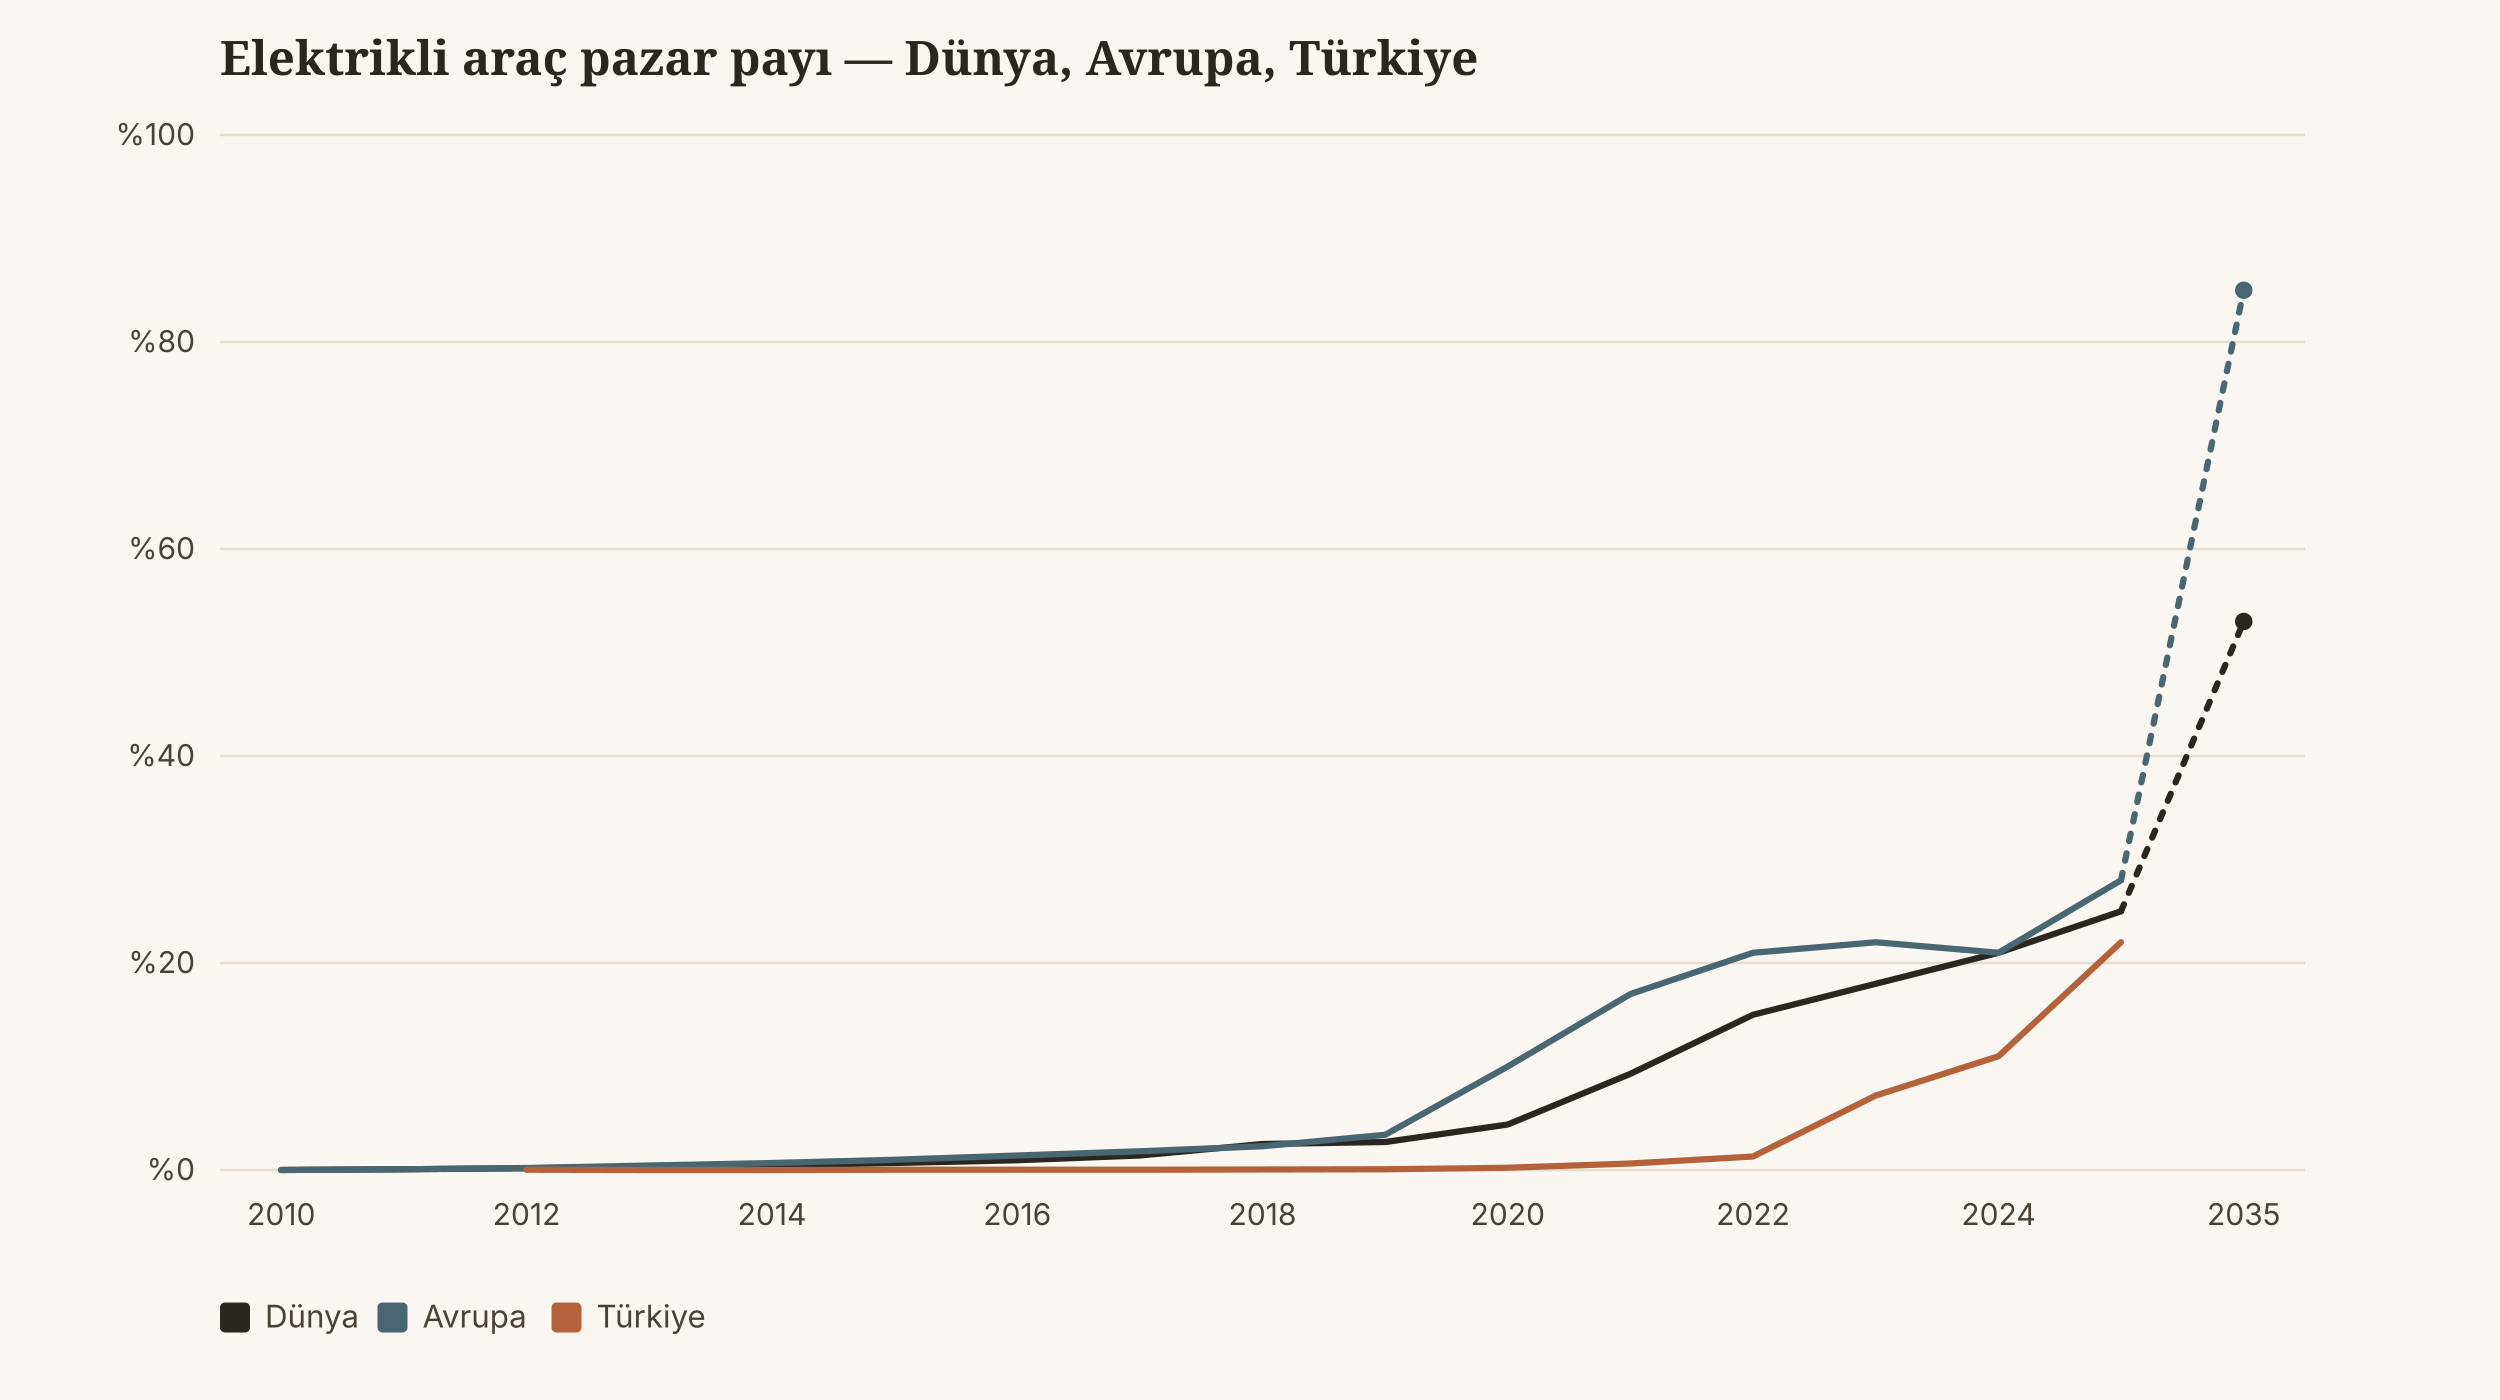
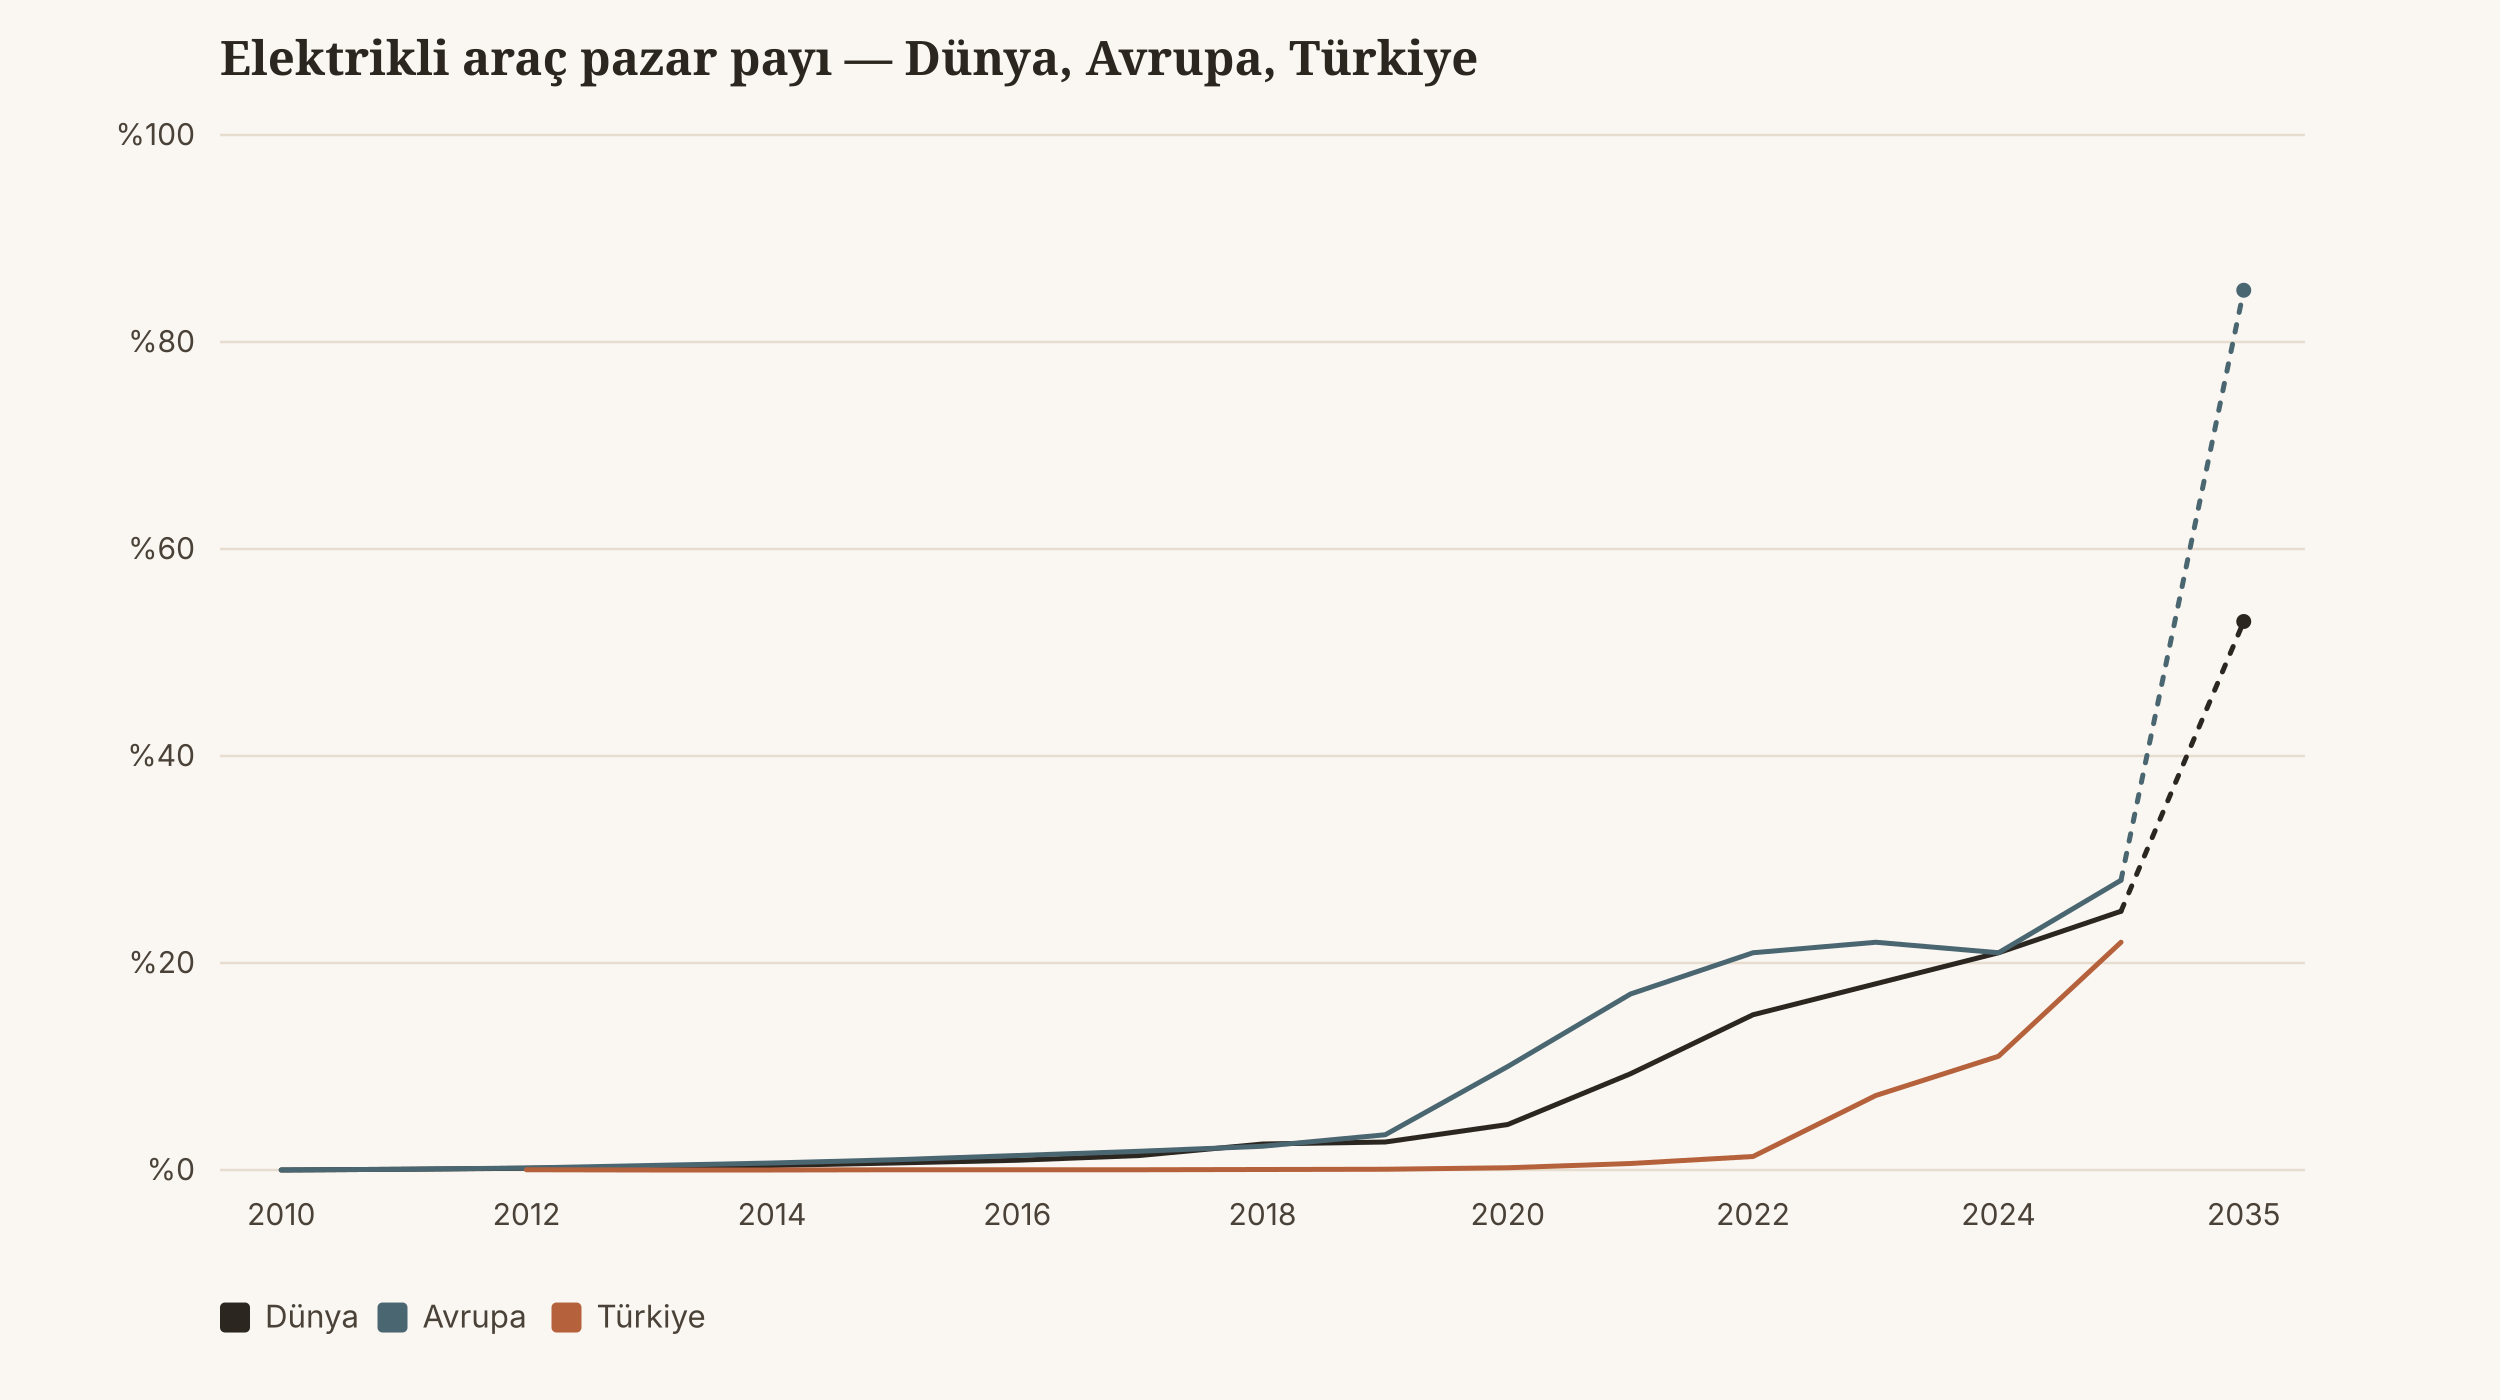
<svg xmlns="http://www.w3.org/2000/svg" viewBox="0 0 1000 560" width="1000" height="560" role="img" aria-label="Elektrikli araç pazar payı — Dünya, Avrupa, Türkiye">
  <rect width="1000" height="560" fill="#faf7f2" />
  <text x="88" y="30" font-family="Fraunces, Georgia, serif" font-size="19" font-weight="600" fill="#2c2620">Elektrikli araç pazar payı — Dünya, Avrupa, Türkiye</text>
  <line x1="88" y1="468.0" x2="922" y2="468.0" stroke="#e7ddcf" stroke-width="1" />
  <text x="78" y="472.0" text-anchor="end" font-family="Inter, sans-serif" font-size="12" fill="#4a4238">%0</text>
  <line x1="88" y1="385.2" x2="922" y2="385.2" stroke="#e7ddcf" stroke-width="1" />
  <text x="78" y="389.2" text-anchor="end" font-family="Inter, sans-serif" font-size="12" fill="#4a4238">%20</text>
  <line x1="88" y1="302.4" x2="922" y2="302.4" stroke="#e7ddcf" stroke-width="1" />
  <text x="78" y="306.4" text-anchor="end" font-family="Inter, sans-serif" font-size="12" fill="#4a4238">%40</text>
  <line x1="88" y1="219.6" x2="922" y2="219.6" stroke="#e7ddcf" stroke-width="1" />
  <text x="78" y="223.6" text-anchor="end" font-family="Inter, sans-serif" font-size="12" fill="#4a4238">%60</text>
  <line x1="88" y1="136.8" x2="922" y2="136.8" stroke="#e7ddcf" stroke-width="1" />
  <text x="78" y="140.8" text-anchor="end" font-family="Inter, sans-serif" font-size="12" fill="#4a4238">%80</text>
  <line x1="88" y1="54.0" x2="922" y2="54.0" stroke="#e7ddcf" stroke-width="1" />
  <text x="78" y="58.0" text-anchor="end" font-family="Inter, sans-serif" font-size="12" fill="#4a4238">%100</text>
  <text x="112.5" y="490" text-anchor="middle" font-family="Inter, sans-serif" font-size="12" fill="#4a4238">2010</text>
  <text x="210.6" y="490" text-anchor="middle" font-family="Inter, sans-serif" font-size="12" fill="#4a4238">2012</text>
  <text x="308.8" y="490" text-anchor="middle" font-family="Inter, sans-serif" font-size="12" fill="#4a4238">2014</text>
  <text x="406.9" y="490" text-anchor="middle" font-family="Inter, sans-serif" font-size="12" fill="#4a4238">2016</text>
  <text x="505.0" y="490" text-anchor="middle" font-family="Inter, sans-serif" font-size="12" fill="#4a4238">2018</text>
  <text x="603.1" y="490" text-anchor="middle" font-family="Inter, sans-serif" font-size="12" fill="#4a4238">2020</text>
  <text x="701.2" y="490" text-anchor="middle" font-family="Inter, sans-serif" font-size="12" fill="#4a4238">2022</text>
  <text x="799.4" y="490" text-anchor="middle" font-family="Inter, sans-serif" font-size="12" fill="#4a4238">2024</text>
  <text x="897.5" y="490" text-anchor="middle" font-family="Inter, sans-serif" font-size="12" fill="#4a4238">2035</text>
-   <polyline points="112.5,468.0 161.6,467.7 210.6,467.3 259.7,466.8 308.8,466.2 357.8,465.2 406.9,464.1 455.9,462.2 505.0,457.6 554.1,456.8 603.1,449.8 652.2,429.5 701.2,405.9 750.3,393.5 799.4,381.1 848.4,364.5" fill="none" stroke="#2c2620" stroke-width="2.5" stroke-linejoin="round" stroke-linecap="round" />
-   <polyline points="848.4,364.5 897.5,248.6" fill="none" stroke="#2c2620" stroke-width="2.5" stroke-linejoin="round" stroke-linecap="round" stroke-dasharray="3,5" />
-   <circle cx="897.5" cy="248.6" r="3.5" fill="#2c2620" />
-   <polyline points="112.5,468.0 161.6,467.7 210.6,467.2 259.7,466.2 308.8,465.2 357.8,463.9 406.9,462.2 455.9,460.5 505.0,458.5 554.1,453.9 603.1,426.6 652.2,397.6 701.2,381.1 750.3,376.9 799.4,381.1 848.4,352.1" fill="none" stroke="#4a6670" stroke-width="2.5" stroke-linejoin="round" stroke-linecap="round" />
-   <polyline points="848.4,352.1 897.5,116.1" fill="none" stroke="#4a6670" stroke-width="2.5" stroke-linejoin="round" stroke-linecap="round" stroke-dasharray="3,5" />
-   <circle cx="897.5" cy="116.1" r="3.5" fill="#4a6670" />
-   <polyline points="210.6,467.9 259.7,468.0 308.8,468.0 357.8,467.9 406.9,467.9 455.9,467.9 505.0,467.8 554.1,467.7 603.1,467.1 652.2,465.4 701.2,462.6 750.3,438.2 799.4,422.5 848.4,376.9" fill="none" stroke="#b5623c" stroke-width="2.5" stroke-linejoin="round" stroke-linecap="round" />
+   <polyline points="112.5,468.0 161.6,467.7 210.6,467.3 259.7,466.8 308.8,466.2 357.8,465.2 406.9,464.1 455.9,462.2 505.0,457.6 554.1,456.8 603.1,449.8 652.2,429.5 701.2,405.9 750.3,393.5 799.4,381.1 848.4,364.5" fill="none" stroke="#2c2620" stroke-width="2" stroke-linejoin="round" stroke-linecap="round" />
+   <polyline points="848.4,364.5 897.5,248.6" fill="none" stroke="#2c2620" stroke-width="2" stroke-linejoin="round" stroke-linecap="round" stroke-dasharray="3,5" />
+   <circle cx="897.5" cy="248.6" r="3" fill="#2c2620" />
+   <polyline points="112.5,468.0 161.6,467.7 210.6,467.2 259.7,466.2 308.8,465.2 357.8,463.9 406.9,462.2 455.9,460.5 505.0,458.5 554.1,453.9 603.1,426.6 652.2,397.6 701.2,381.1 750.3,376.9 799.4,381.1 848.4,352.1" fill="none" stroke="#4a6670" stroke-width="2" stroke-linejoin="round" stroke-linecap="round" />
+   <polyline points="848.4,352.1 897.5,116.1" fill="none" stroke="#4a6670" stroke-width="2" stroke-linejoin="round" stroke-linecap="round" stroke-dasharray="3,5" />
+   <circle cx="897.5" cy="116.1" r="3" fill="#4a6670" />
+   <polyline points="210.6,467.9 259.7,468.0 308.8,468.0 357.8,467.9 406.9,467.9 455.9,467.9 505.0,467.8 554.1,467.7 603.1,467.1 652.2,465.4 701.2,462.6 750.3,438.2 799.4,422.5 848.4,376.9" fill="none" stroke="#b5623c" stroke-width="2" stroke-linejoin="round" stroke-linecap="round" />
  <rect x="88" y="521" width="12" height="12" rx="2" fill="#2c2620" />
  <text x="106" y="531" font-family="Inter, sans-serif" font-size="12.5" fill="#4a4238">Dünya</text>
  <rect x="151" y="521" width="12" height="12" rx="2" fill="#4a6670" />
  <text x="169" y="531" font-family="Inter, sans-serif" font-size="12.5" fill="#4a4238">Avrupa</text>
  <rect x="220.6" y="521" width="12" height="12" rx="2" fill="#b5623c" />
  <text x="238.6" y="531" font-family="Inter, sans-serif" font-size="12.5" fill="#4a4238">Türkiye</text>
</svg>
